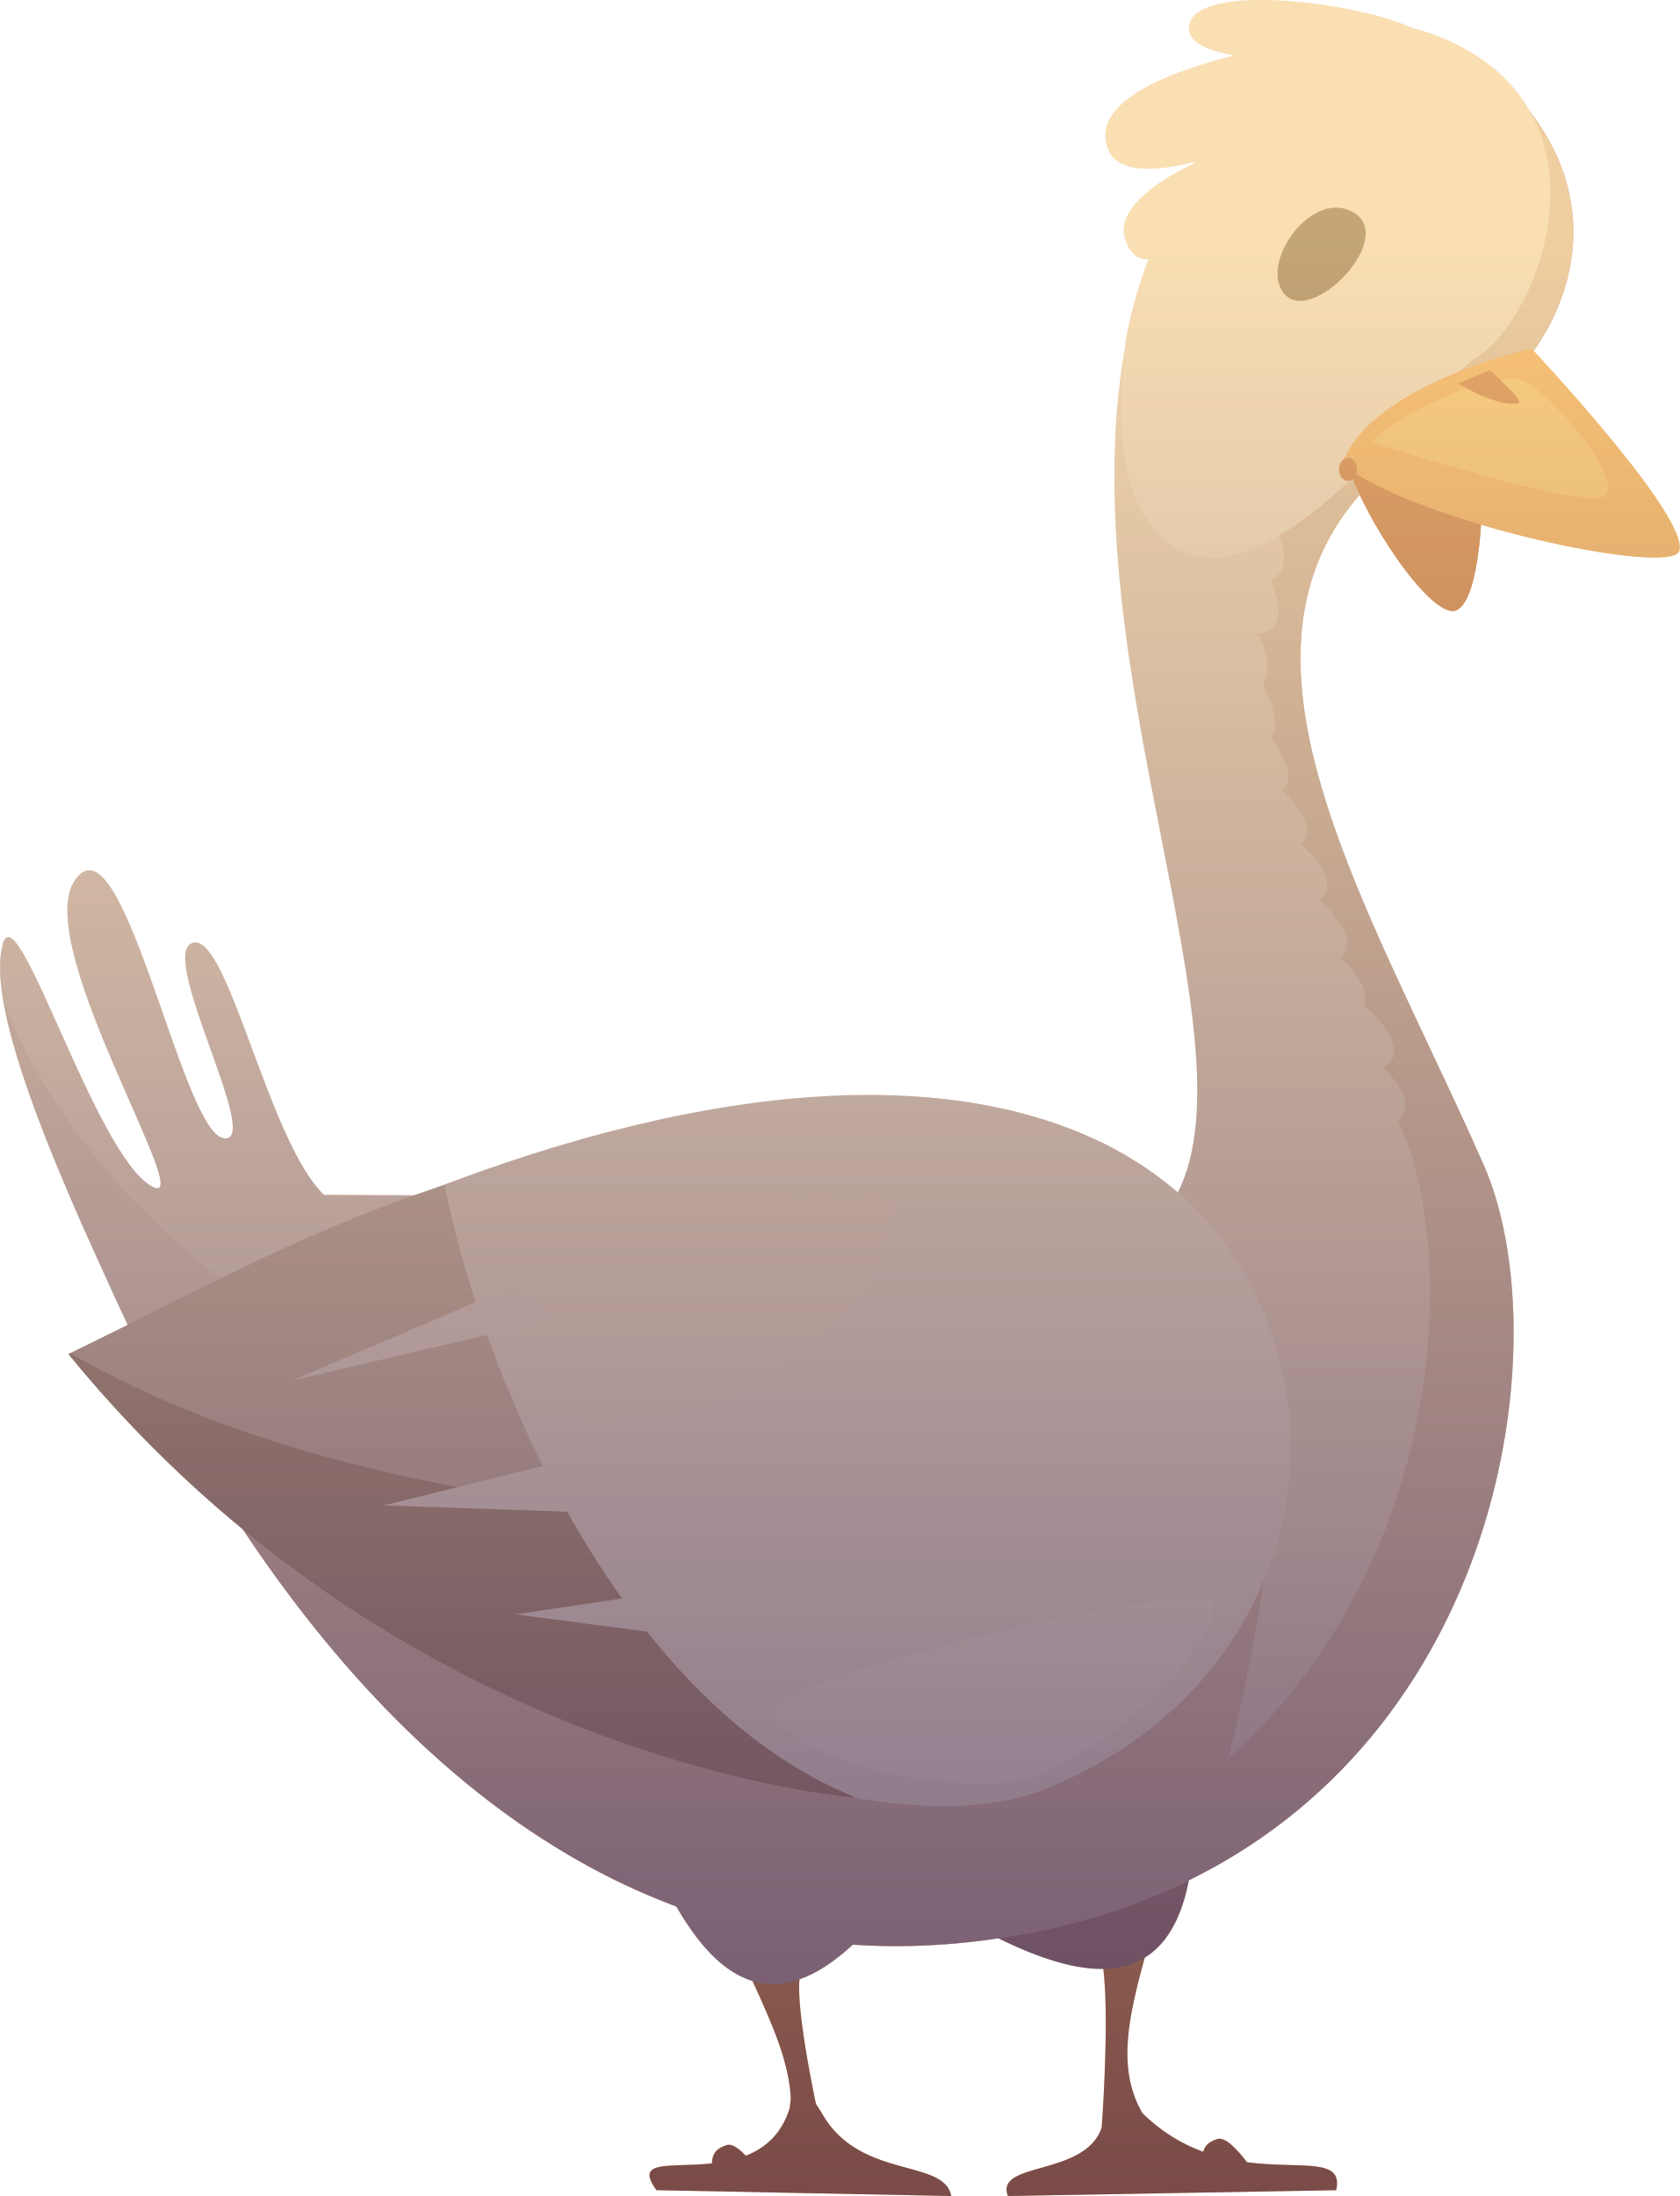
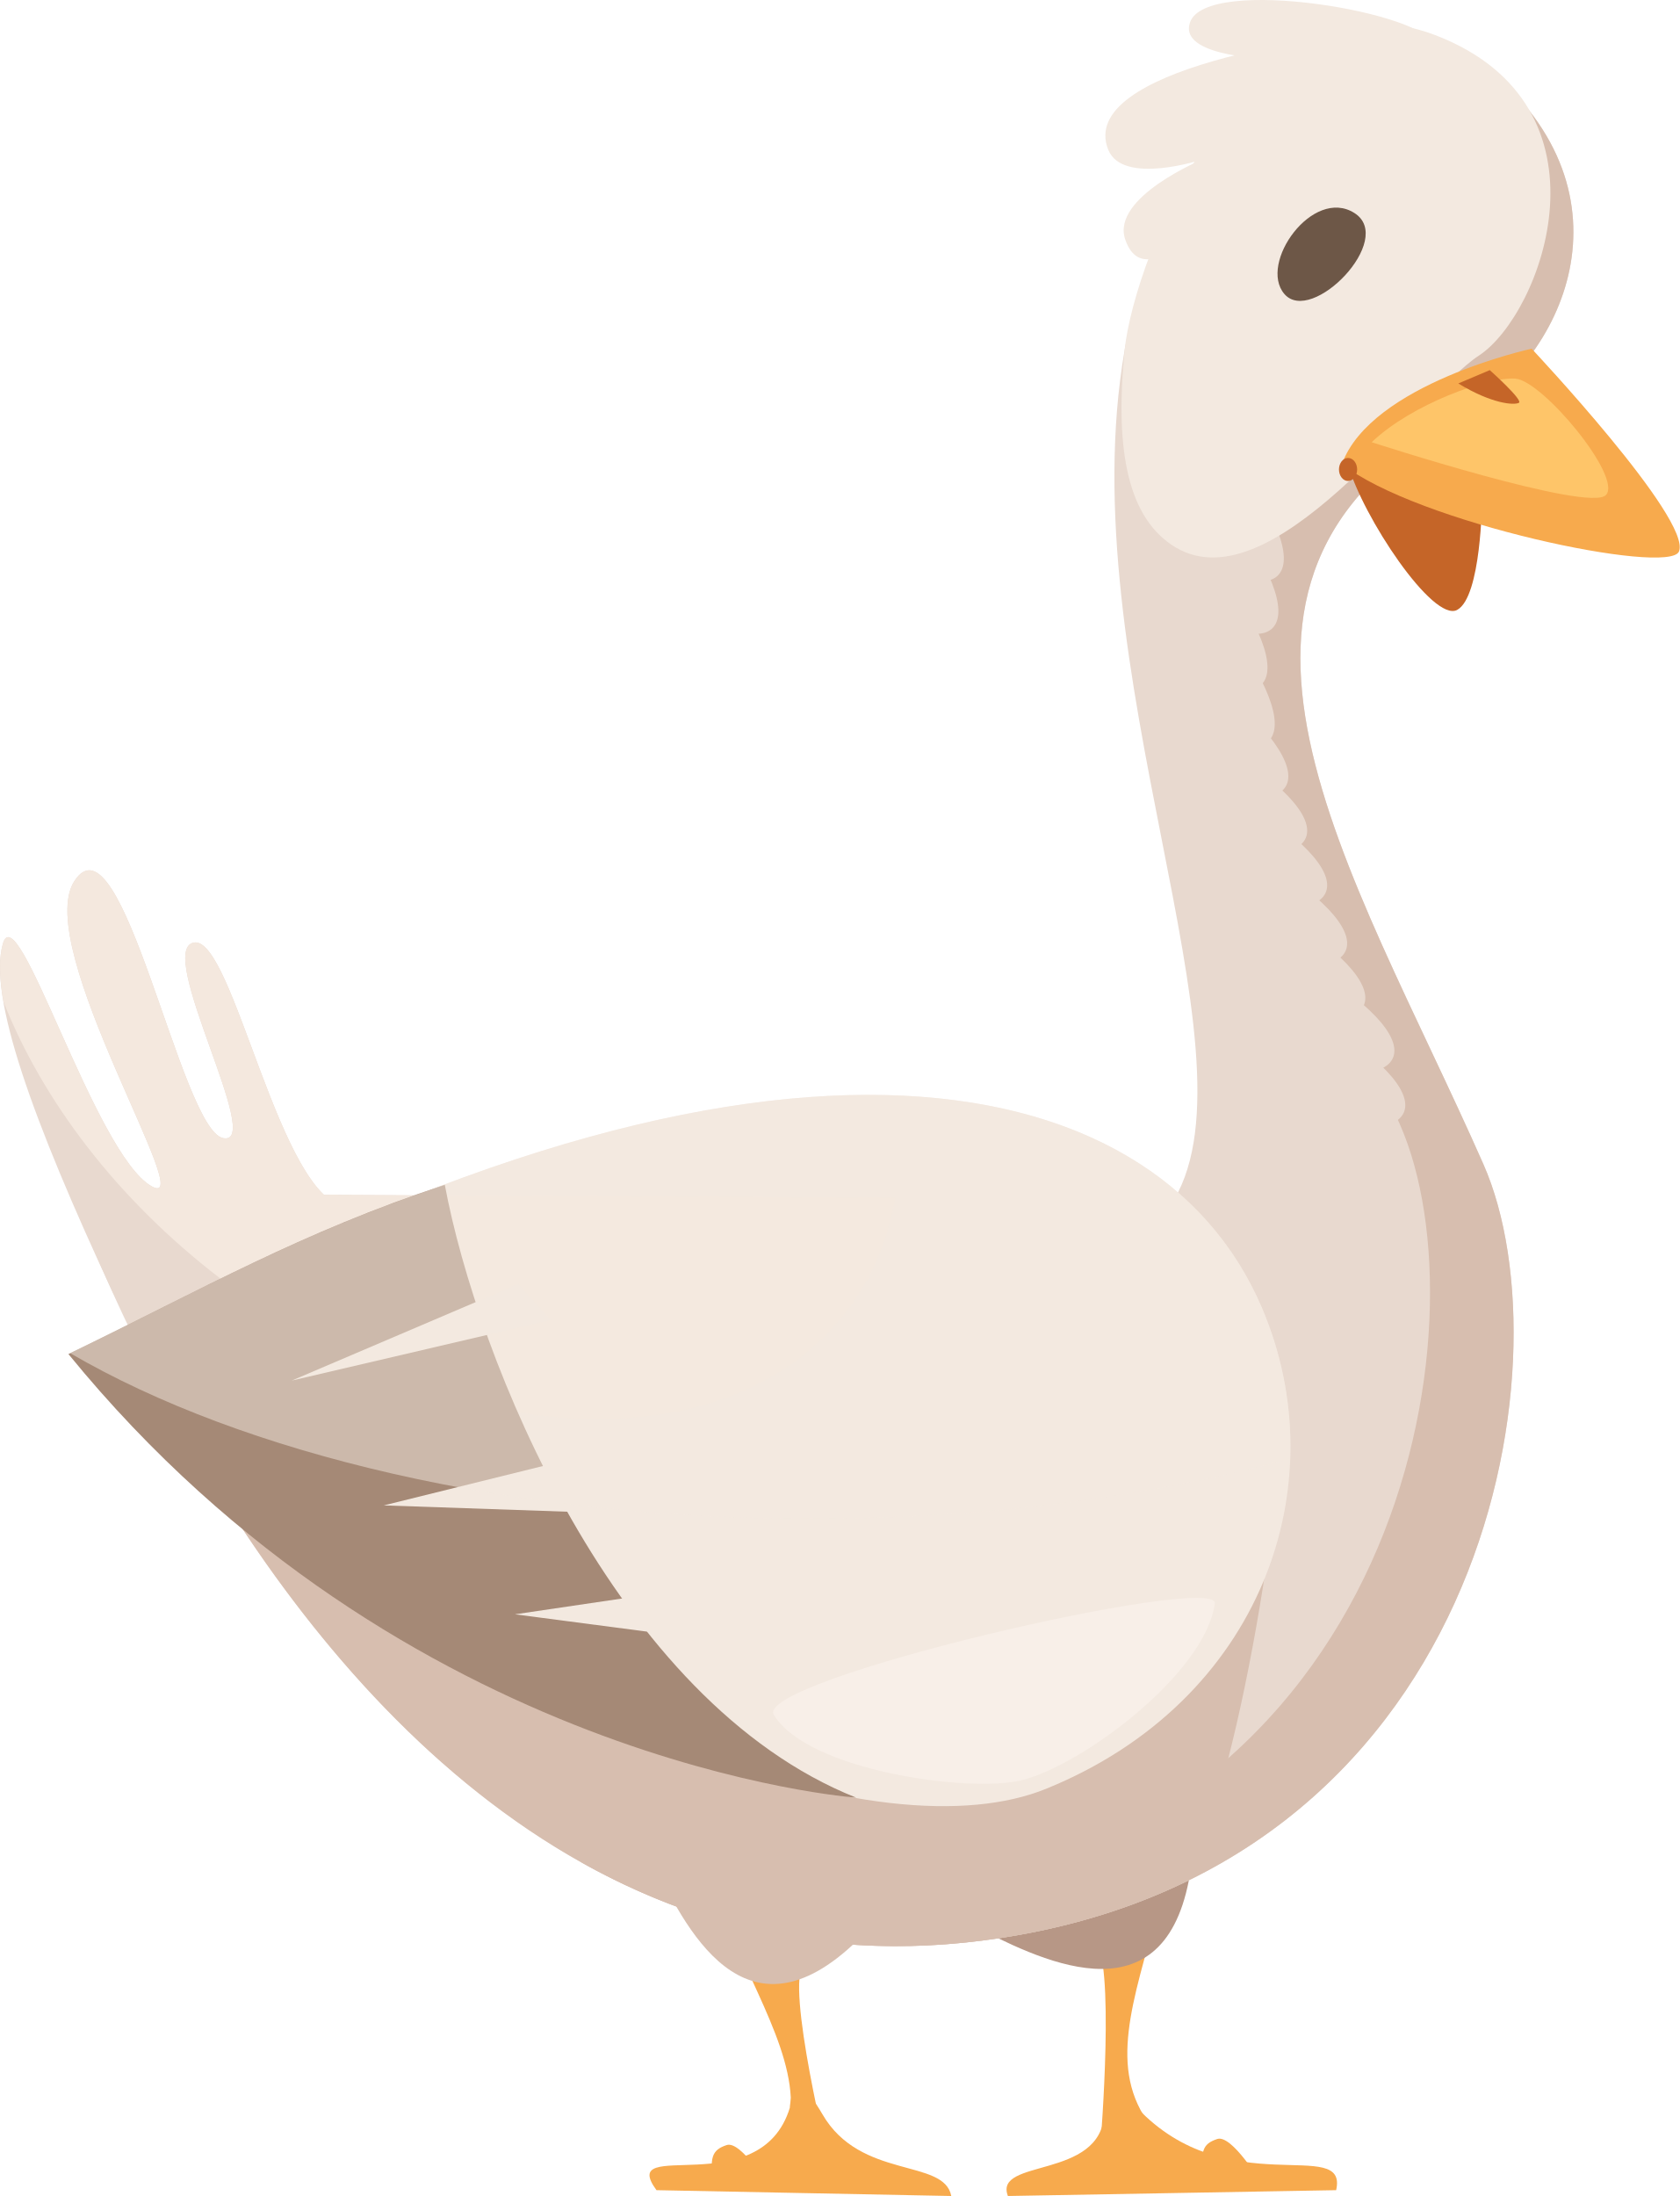
- <svg xmlns="http://www.w3.org/2000/svg" version="1.1" id="Layer_1" x="0px" y="0px" width="115.56px" height="151.044px" viewBox="0 0 115.56 151.044" enable-background="new 0 0 115.56 151.044" xml:space="preserve">
+ <svg xmlns="http://www.w3.org/2000/svg" xmlns:xlink="http://www.w3.org/1999/xlink" version="1.1" id="Layer_1" x="0px" y="0px" width="115.56px" height="151.044px" viewBox="0 0 115.56 151.044" enable-background="new 0 0 115.56 151.044" xml:space="preserve">
  <g>
    <g>
      <path fill="#F3E9E0" d="M95.837,2.154c-4.668,0.15-21.811,2.602-19.596,8.14c1,2.5,6.5,0.667,6.5,0.667s-6.314,2.602-5.333,5.5    c1.015,2.998,3.825,0.146,3.825,0.146L95.837,2.154z" />
      <path fill="#F3E9E0" d="M81.867,1.544C83-1.753,98.492,0.919,98.617,3.169C98.661,3.958,80.492,5.544,81.867,1.544z" />
      <path fill="#F7AA4D" d="M79.628,131.473c-1.656,6.173-3.463,10.84-0.451,14.754l-3.463,1.204c0,0,1.054-12.946-0.451-14    L79.628,131.473z" />
      <path fill="#F7AA4D" d="M69.341,151.044c-1.004-2.609,6.373-1.104,6.624-5.619c0.206-3.712,2.259-0.452,2.259-0.452    c6.222,6.624,14.552,1.906,13.699,5.67L69.341,151.044z" />
      <path fill="#B79786" d="M67.642,132.805c5.041,2.565,13.383,6.19,14.425-5.479L67.642,132.805z" />
      <path fill="#E8D9CF" d="M4.908,82.094c7.828,20.475,27.901,55.804,62.627,51.387c34.725-4.416,40.547-39.744,34.524-53.394    c-9.032-20.475-22.322-40.139-1.605-51.386c7.026-3.814,12.445-15.255,1.807-24.087C91.622-4.219,79.647,11.02,77.37,24.084    c-3.813,21.879,9.435,48.174,3.413,58.411L4.908,82.094z" />
      <path fill="#D7BEAF" d="M100.454,28.701c7.026-3.814,12.445-15.255,1.807-24.087c-1.814-1.507-3.667-2.299-5.505-2.535    c10.297,8.802,6.456,21.428-0.514,25.212c-20.717,11.247-8.965,29.571,0.067,50.046c6.022,13.649,0.2,48.978-34.524,53.394    c-8.066,1.025-15.34-0.095-21.855-2.674c7.901,4.445,17.079,6.763,27.605,5.424c34.725-4.416,40.547-39.744,34.524-53.394    C93.027,59.612,79.737,39.948,100.454,28.701z" />
      <path fill="#E8D9CF" d="M83.236,37.572c1.115,2.886,7.906,4.446,3.761-2.919L83.236,37.572z" />
      <path fill="#D7BEAF" d="M81.409,129.291c3.667-5.166,7.5-29.666,6.667-34.834l-58.167-7.5l-17.685,10.85    c10.454,18.834,28.521,39.082,55.311,35.674c5.115-0.65,9.587-1.986,13.502-3.81C81.189,129.544,81.32,129.417,81.409,129.291z" />
      <path fill="#F3E9E0" d="M80.576,37.458c6.773,4.635,16.98-10.264,21.166-13c4.334-2.833,9.709-17.164-3-22.042    S77.998,17.71,77.37,24.084S77.408,35.291,80.576,37.458z" />
      <path fill="#F3E9E0" d="M6.513,92.934C51.877,67.241,79.4,72.652,86.804,89.923c5.232,12.203,0,27.098-14.854,33.12    C61.062,127.456,35.619,120.031,6.513,92.934z" />
      <path fill="#E8D9CF" d="M7.818,89.02c-5.62-12.044-8.631-20.475-7.627-24.088c1.003-3.612,6.322,14.453,10.236,16.66    c3.375,1.903-8.229-16.46-5.318-20.977c3.273-5.078,7.326,17.063,10.236,17.665c2.91,0.602-4.717-12.948-2.008-13.449    c2.711-0.501,5.922,17.865,10.539,18.166L7.818,89.02z" />
-       <path fill="#F4E8DE" d="M13.337,64.831c-2.709,0.501,4.918,14.051,2.008,13.449c-2.91-0.603-6.963-22.743-10.236-17.665    c-2.911,4.517,8.693,22.88,5.318,20.977c-3.914-2.207-9.233-20.272-10.236-16.66c-0.271,0.975-0.239,2.314,0.048,3.968    c2.682,6.782,7.786,13.565,14.894,19.016c15.594,11.959,34.888,12.98,43.095,2.279c1.759-2.293,2.862-4.941,3.362-7.802    l-39.294-0.208C18.507,78.607,15.728,64.389,13.337,64.831z" />
+       <path fill="#F4E8DE" d="M13.337,64.831c-2.709,0.501,4.918,14.051,2.008,13.449c-2.91-0.603-6.963-22.743-10.236-17.665    c-2.911,4.517,8.693,22.88,5.318,20.977C6.513,79.385,1.194,61.32,0.191,64.932c-0.271,0.975-0.239,2.314,0.048,3.968    c2.682,6.782,7.786,13.565,14.894,19.016c15.594,11.959,34.888,12.98,43.095,2.279c1.759-2.293,2.862-4.941,3.362-7.802    l-39.294-0.208C18.507,78.607,15.728,64.389,13.337,64.831z" />
      <path fill="#C56528" d="M92.726,31.911c1.003,3.613,5.871,10.94,7.526,10.037c1.656-0.903,1.706-7.527,1.706-7.527L92.726,31.911z    " />
      <path fill="#F7AA4D" d="M92.324,31.911c5.119,4.064,22.499,7.696,23.184,6.021c0.904-2.208-10.136-13.949-10.136-13.949    S94.332,26.39,92.324,31.911z" />
      <path fill="#6D5747" d="M88.361,20.22c1.871,2.185,7.678-3.764,4.816-5.57C90.318,12.844,86.554,18.112,88.361,20.22z" />
      <path fill="#F7AA4D" d="M50.679,133.883c2.623,5.828,5.153,10.145,2.808,14.49l3.61,0.635c0,0-3.113-12.611-1.796-13.893    L50.679,133.883z" />
      <path fill="#F7AA4D" d="M65.444,151.044c-0.489-2.609-6.247-1.104-8.861-5.619c-2.147-3.712-2.245-0.452-2.245-0.452    c-2.024,6.624-11.925,1.906-9.175,5.67L65.444,151.044z" />
      <path fill="#D7BEAF" d="M45.003,128.161c2.408,5.118,6.774,13.098,14.753,4.517L45.003,128.161z" />
      <path fill="#A58976" d="M30.601,81.493c2.208,11.843,11.642,35.528,28.303,42.152c0,0-31.113-2.21-54.197-30.511    C14.042,88.618,20.664,84.787,30.601,81.493z" />
      <ellipse fill="#C56528" cx="92.742" cy="32.291" rx="0.625" ry="0.792" />
      <polygon fill="#F3E9E0" points="35.648,88.314 20.075,94.957 37.909,90.791   " />
      <polygon fill="#F3E9E0" points="44.937,98.959 26.401,103.543 45.916,104.215   " />
      <polygon fill="#F3E9E0" points="54.318,108.247 35.428,111.035 54.789,113.572   " />
-       <path opacity="0.5" fill="#F3E9E0" d="M86.804,89.923c-6.035-14.079-25.444-20.27-56.985-8.163    C20.36,84.979,13.85,88.705,4.831,93.074c11.887,6.93,30.303,11.383,50.994,11.383c12.024,0,23.278-1.508,32.936-4.127    C88.882,96.818,88.239,93.27,86.804,89.923z" />
+       <path opacity="0.5" fill="#F3E9E0" enable-background="new    " d="M86.804,89.923c-6.035-14.079-25.444-20.27-56.985-8.163    C20.36,84.979,13.85,88.705,4.831,93.074c11.887,6.93,30.303,11.383,50.994,11.383c12.024,0,23.278-1.508,32.936-4.127    C88.882,96.818,88.239,93.27,86.804,89.923z" />
      <path fill="#FEC569" d="M94.367,30.416c2.75-2.625,8-4.5,9.875-4.375s7.375,6.75,6.25,8S94.367,30.416,94.367,30.416z" />
      <path fill="#F7AA4D" d="M49.159,150.458c-0.417-2.083-0.167-2.583,0.833-2.917s3,3,3,3L49.159,150.458z" />
      <path fill="#F7AA4D" d="M82.909,150.041c-0.417-2.084-0.167-2.584,0.833-2.917s3,3,3,3L82.909,150.041z" />
      <path fill="#C56528" d="M100.326,26.375c2.333,1.417,3.832,1.5,4.166,1.333s-2-2.25-2-2.25L100.326,26.375z" />
      <path fill="#E8D9CF" d="M88.742,69.041c2.125,2.25,9,1.125,2.375-4.125L88.742,69.041z" />
      <path fill="#E8D9CF" d="M90.742,72.666c2.125,2.25,9,1.125,2.375-4.125L90.742,72.666z" />
      <path fill="#E8D9CF" d="M91.492,76.416c2.125,2.25,9,1.125,2.375-4.125L91.492,76.416z" />
      <path fill="#E8D9CF" d="M87.492,65.291c2.125,2.25,9,1.125,2.375-4.125L87.492,65.291z" />
      <path fill="#E8D9CF" d="M86.117,61.291c2.125,2.25,9,1.125,2.375-4.125L86.117,61.291z" />
      <path fill="#E8D9CF" d="M84.742,57.541c2.125,2.25,9,1.125,2.375-4.125L84.742,57.541z" />
      <path fill="#E8D9CF" d="M83.427,53.279c1.779,2.531,8.744,2.401,2.94-3.743L83.427,53.279z" />
      <path fill="#E8D9CF" d="M82.611,48.947c1.115,2.886,7.906,4.446,3.761-2.919L82.611,48.947z" />
      <path fill="#E8D9CF" d="M82.111,45.072c1.115,2.886,7.906,4.446,3.761-2.919L82.111,45.072z" />
      <path fill="#E8D9CF" d="M82.861,41.197c1.115,2.886,7.906,4.446,3.761-2.919L82.861,41.197z" />
      <path fill="#F8EFE8" d="M53.242,117.957c2.333,3.834,13.401,5.364,17,4.5c4.167-1,12.667-7.332,13.334-12.166    C83.871,108.145,51.766,115.533,53.242,117.957z" />
    </g>
-     <defs>
-       <filter id="Adobe_OpacityMaskFilter" filterUnits="userSpaceOnUse" x="0.005" y="0" width="115.555" height="151.044">
-         <feFlood style="flood-color:white;flood-opacity:1" result="back" />
-         <feBlend in="SourceGraphic" in2="back" mode="normal" />
-       </filter>
-     </defs>
-     <mask maskUnits="userSpaceOnUse" x="0.005" y="0" width="115.555" height="151.044" id="SVGID_1_">
-       <g filter="url(#Adobe_OpacityMaskFilter)">
+     <g>
+       <g>
        <defs>
-           <filter id="Adobe_OpacityMaskFilter_1_" filterUnits="userSpaceOnUse" x="0.005" y="0" width="115.555" height="151.044">
-             <feFlood style="flood-color:white;flood-opacity:1" result="back" />
-             <feBlend in="SourceGraphic" in2="back" mode="normal" />
-           </filter>
+           <polygon id="SVGID_2_" points="1,1 2,1 1,2     " />
        </defs>
-         <mask maskUnits="userSpaceOnUse" x="0.005" y="0" width="115.555" height="151.044" id="SVGID_1_">
-           <g filter="url(#Adobe_OpacityMaskFilter_1_)">
- 				</g>
-         </mask>
-         <linearGradient id="SVGID_2_" gradientUnits="userSpaceOnUse" x1="57.783" y1="13.291" x2="57.783" y2="150.025">
+         <defs>
+           <polygon id="SVGID_3_" points="-1,-1 -2,-1 -1,-2     " />
+         </defs>
+         <clipPath id="SVGID_4_">
+           <use xlink:href="#SVGID_2_" overflow="visible" />
+         </clipPath>
+         <clipPath id="SVGID_5_" clip-path="url(#SVGID_4_)">
+           <use xlink:href="#SVGID_3_" overflow="visible" />
+         </clipPath>
+         <linearGradient id="SVGID_6_" gradientUnits="userSpaceOnUse" x1="49.413" y1="803.639" x2="49.413" y2="666.905" gradientTransform="matrix(1 0 0 -1 8.3701 816.9307)">
          <stop offset="0.021" style="stop-color:#999999" />
          <stop offset="1" style="stop-color:#FFFFFF" />
        </linearGradient>
-         <path mask="url(#SVGID_1_)" fill="url(#SVGID_2_)" d="M105.511,24.133c3.137-4.422,4.183-10.678-0.214-16.395     c-1.198-2.165-3.269-4.061-6.556-5.323c-0.506-0.194-1-0.335-1.49-0.452c-3.825-1.807-14.453-3.13-15.385-0.42     c-0.414,1.207,0.954,1.902,3.06,2.268c-5.224,1.308-9.908,3.423-8.685,6.482c0.803,2.007,4.502,1.222,5.931,0.834     c-0.024,0.041-0.047,0.083-0.071,0.124c-1.576,0.752-5.48,2.884-4.692,5.209c0.368,1.087,0.973,1.4,1.593,1.363     c-0.926,2.51-1.484,4.766-1.632,6.26c-3.756,21.549,9.024,47.37,3.659,57.926c-0.104-0.09-0.21-0.176-0.314-0.264     c-0.162-0.135-0.328-0.265-0.494-0.396c-0.273-0.215-0.552-0.424-0.838-0.629c-0.18-0.13-0.361-0.258-0.547-0.384     c-0.301-0.204-0.611-0.398-0.926-0.591c-0.178-0.108-0.352-0.221-0.533-0.325c-0.482-0.278-0.978-0.547-1.49-0.8     c-0.146-0.071-0.299-0.134-0.447-0.203c-0.389-0.183-0.781-0.361-1.188-0.529c-0.234-0.098-0.478-0.188-0.718-0.279     c-0.335-0.127-0.672-0.252-1.017-0.369c-0.266-0.092-0.535-0.179-0.807-0.264c-0.342-0.105-0.689-0.205-1.041-0.302     c-0.279-0.077-0.557-0.155-0.842-0.226c-0.393-0.097-0.797-0.183-1.201-0.268c-0.33-0.068-0.66-0.139-0.998-0.2     c-0.55-0.1-1.108-0.19-1.68-0.269c-0.326-0.045-0.662-0.078-0.994-0.115c-0.377-0.041-0.754-0.083-1.139-0.115     c-0.363-0.031-0.732-0.056-1.104-0.078s-0.747-0.04-1.127-0.054c-0.385-0.015-0.771-0.026-1.164-0.032     c-0.387-0.005-0.781,0-1.176,0.004c-0.397,0.004-0.79,0.002-1.195,0.016c-0.538,0.017-1.089,0.05-1.641,0.083     c-0.621,0.038-1.253,0.087-1.892,0.146c-0.41,0.038-0.817,0.072-1.234,0.119c-0.459,0.051-0.928,0.113-1.396,0.174     c-0.407,0.054-0.815,0.109-1.228,0.172c-0.481,0.071-0.966,0.148-1.456,0.231c-0.416,0.07-0.837,0.148-1.259,0.228     c-0.5,0.093-1,0.185-1.509,0.289c-0.429,0.089-0.868,0.19-1.303,0.287c-0.934,0.208-1.882,0.436-2.845,0.682     c-0.449,0.115-0.894,0.225-1.349,0.349c-0.544,0.147-1.099,0.311-1.652,0.471c-0.455,0.132-0.91,0.264-1.371,0.403     c-0.561,0.172-1.128,0.351-1.698,0.534c-0.471,0.151-0.946,0.31-1.423,0.47c-0.573,0.193-1.147,0.387-1.73,0.593     c-0.497,0.175-1.001,0.363-1.505,0.548c-0.579,0.213-1.153,0.419-1.74,0.645h-0.001c-0.002,0.001-0.004,0.002-0.006,0.002     c-0.444,0.152-0.886,0.303-1.318,0.457l-6.2-0.033c-0.109-0.103-0.216-0.217-0.323-0.336c-0.014-0.016-0.028-0.03-0.042-0.046     c-0.104-0.118-0.206-0.243-0.307-0.376c-0.016-0.02-0.032-0.041-0.048-0.062c-0.103-0.136-0.205-0.278-0.305-0.428     c-0.011-0.017-0.022-0.033-0.034-0.05c-1.978-2.955-3.669-8.387-5.177-12.111c-0.003-0.008-0.006-0.016-0.009-0.023     c-0.093-0.229-0.186-0.452-0.277-0.667c-0.004-0.009-0.008-0.02-0.012-0.029c-0.28-0.657-0.554-1.242-0.822-1.729     c-0.024-0.043-0.048-0.083-0.072-0.125c-0.062-0.109-0.124-0.214-0.186-0.312c-0.031-0.048-0.061-0.092-0.091-0.137     c-0.055-0.082-0.11-0.161-0.164-0.233c-0.033-0.043-0.065-0.083-0.098-0.123c-0.052-0.064-0.104-0.122-0.156-0.176     c-0.033-0.034-0.065-0.067-0.098-0.097c-0.052-0.048-0.104-0.087-0.155-0.124c-0.032-0.022-0.063-0.047-0.094-0.065     c-0.056-0.032-0.111-0.053-0.166-0.071c-0.026-0.009-0.053-0.023-0.079-0.028c-0.081-0.017-0.162-0.021-0.242-0.007     c-2.709,0.501,4.918,14.051,2.008,13.449c-2.91-0.603-6.963-22.743-10.236-17.665c-2.911,4.517,8.693,22.88,5.318,20.977     c-3.914-2.207-9.233-20.272-10.236-16.66c-0.066,0.239-0.113,0.503-0.145,0.784c-0.004,0.038-0.003,0.082-0.007,0.12     c-0.024,0.256-0.037,0.527-0.034,0.816c0,0.014,0.001,0.03,0.002,0.045c0.06,4.094,2.774,11.422,7.329,21.28     c0.457,1.031,0.94,2.083,1.448,3.149c-0.23,0.115-0.456,0.229-0.688,0.344c-0.407,0.201-0.822,0.406-1.238,0.611     c-0.123,0.061-0.243,0.12-0.366,0.182c-0.385,0.188-0.78,0.381-1.173,0.572c-0.206,0.1-0.405,0.198-0.613,0.299     c3.831,4.697,7.885,8.662,11.979,12.031c0.318,0.479,0.643,0.957,0.971,1.434c0.024,0.036,0.049,0.071,0.074,0.107     c0.772,1.118,1.572,2.227,2.4,3.322c0.042,0.057,0.085,0.111,0.128,0.168c0.816,1.074,1.66,2.133,2.531,3.174     c0.056,0.066,0.113,0.135,0.169,0.201c0.864,1.025,1.755,2.031,2.673,3.013c0.069,0.073,0.138,0.147,0.207,0.221     c0.458,0.485,0.921,0.966,1.393,1.439c0.029,0.029,0.06,0.058,0.089,0.088c0.444,0.444,0.895,0.882,1.351,1.313     c0.074,0.07,0.147,0.141,0.222,0.211c0.478,0.447,0.961,0.889,1.451,1.322c0.067,0.059,0.135,0.117,0.203,0.176     c0.449,0.394,0.904,0.781,1.364,1.161c0.073,0.06,0.145,0.122,0.218,0.181c0.5,0.41,1.005,0.81,1.517,1.201     c0.095,0.072,0.19,0.144,0.285,0.215c0.473,0.357,0.951,0.709,1.435,1.051c0.061,0.043,0.12,0.088,0.181,0.131     c0.524,0.367,1.057,0.725,1.594,1.074c0.114,0.074,0.229,0.146,0.343,0.22c0.519,0.331,1.042,0.655,1.572,0.968     c0.032,0.019,0.063,0.038,0.094,0.057c0.258,0.151,0.52,0.297,0.781,0.444c0-0.001-0.001-0.001-0.001-0.001     c0.002,0.002,0.004,0.003,0.006,0.004c0.296,0.166,0.593,0.33,0.893,0.49c0.128,0.068,0.257,0.137,0.386,0.205     c0.571,0.299,1.146,0.59,1.729,0.866c0.019,0.009,0.038,0.017,0.057,0.025c0.565,0.267,1.139,0.519,1.716,0.763     c0.137,0.059,0.273,0.115,0.411,0.172c0.297,0.123,0.596,0.24,0.896,0.356c0.053,0.021,0.106,0.041,0.16,0.062     c0.115,0.044,0.23,0.089,0.346,0.132c1.317,2.286,3.023,4.453,5.236,5.121c1.401,3.042,2.558,5.681,2.639,8.182     c-0.057,0.284-0.066,0.538-0.066,0.538c-0.556,1.82-1.708,2.781-3.027,3.299c-0.476-0.498-0.961-0.85-1.318-0.73     c-0.651,0.217-0.979,0.514-1.017,1.262c-2.845,0.301-5.377-0.302-3.812,1.84l20.281,0.401c-0.489-2.609-6.247-1.104-8.861-5.619     c-0.163-0.282-0.311-0.512-0.451-0.718c-0.617-2.979-1.275-6.722-1.135-8.564c1.125-0.389,2.349-1.158,3.679-2.391     c0.377,0.025,0.755,0.051,1.137,0.066c0.084,0.004,0.17,0.005,0.254,0.008c0.146,0.006,0.295,0.008,0.443,0.012     c0.339,0.008,0.68,0.016,1.022,0.016c0.194,0.001,0.39-0.002,0.584-0.004c0.107-0.001,0.214,0,0.322-0.002     c0.076-0.002,0.151,0,0.229-0.002c0.21-0.005,0.423-0.016,0.634-0.023c0.208-0.008,0.416-0.016,0.625-0.025     c0.293-0.016,0.586-0.033,0.881-0.054c0.155-0.011,0.311-0.022,0.467-0.034c0.15-0.012,0.301-0.022,0.451-0.035     c0.6-0.054,1.202-0.116,1.811-0.193c0.384-0.049,0.756-0.109,1.133-0.166c2.217,1.077,4.869,2.15,7.235,2.107     c0.362,3.014,0.054,8.521-0.106,10.883c-1.112,3.432-7.387,2.318-6.455,4.739l22.582-0.401c0.521-2.297-2.383-1.438-6.137-1.923     c-0.654-0.865-1.498-1.778-2.045-1.596c-0.526,0.176-0.84,0.405-0.963,0.88c-1.408-0.516-2.84-1.341-4.188-2.664     c-1.734-3.009-0.996-6.469,0.162-10.691c1.391-0.855,2.488-2.496,3.036-5.317c22.002-10.804,25.349-37.733,20.27-49.244     c-7.738-17.541-18.581-34.482-8.508-46.05c1.756,3.758,5.329,8.66,6.701,7.912c1.12-0.611,1.505-3.832,1.637-5.857     c6.356,1.878,13.194,2.88,13.618,1.842C116.352,35.87,106.778,25.493,105.511,24.133z" />
+         <path clip-path="url(#SVGID_5_)" fill="url(#SVGID_6_)" d="M105.511,24.133c3.137-4.422,4.183-10.678-0.214-16.395     c-1.198-2.165-3.269-4.061-6.556-5.323c-0.506-0.194-1-0.335-1.49-0.452c-3.825-1.807-14.453-3.13-15.385-0.42     c-0.414,1.207,0.954,1.902,3.06,2.268c-5.224,1.308-9.908,3.423-8.685,6.482c0.803,2.007,4.502,1.222,5.931,0.834     c-0.024,0.041-0.047,0.083-0.071,0.124c-1.576,0.752-5.48,2.884-4.692,5.209c0.368,1.087,0.973,1.4,1.593,1.363     c-0.926,2.51-1.484,4.766-1.632,6.26c-3.756,21.549,9.024,47.37,3.659,57.926c-0.104-0.09-0.21-0.176-0.314-0.264     c-0.162-0.135-0.328-0.265-0.494-0.396c-0.273-0.215-0.552-0.424-0.838-0.629c-0.18-0.13-0.361-0.258-0.547-0.384     c-0.301-0.204-0.611-0.398-0.926-0.591c-0.178-0.108-0.352-0.221-0.533-0.325c-0.482-0.278-0.978-0.547-1.49-0.8     c-0.146-0.071-0.299-0.134-0.447-0.203c-0.389-0.183-0.781-0.361-1.188-0.529c-0.234-0.098-0.478-0.188-0.718-0.279     c-0.335-0.127-0.672-0.252-1.017-0.369c-0.266-0.092-0.535-0.179-0.807-0.264c-0.342-0.105-0.689-0.205-1.041-0.302     c-0.279-0.077-0.557-0.155-0.842-0.226c-0.393-0.097-0.797-0.183-1.201-0.268c-0.33-0.068-0.66-0.139-0.998-0.2     c-0.55-0.1-1.108-0.19-1.68-0.269c-0.326-0.045-0.662-0.078-0.994-0.115c-0.377-0.041-0.754-0.083-1.139-0.115     c-0.363-0.031-0.732-0.056-1.104-0.078s-0.747-0.04-1.127-0.054c-0.385-0.015-0.771-0.026-1.164-0.032     c-0.387-0.005-0.781,0-1.176,0.004c-0.397,0.004-0.79,0.002-1.195,0.016c-0.538,0.017-1.089,0.05-1.641,0.083     c-0.621,0.038-1.253,0.087-1.892,0.146c-0.41,0.038-0.817,0.072-1.234,0.119c-0.459,0.051-0.928,0.113-1.396,0.174     c-0.407,0.054-0.815,0.109-1.228,0.172c-0.481,0.071-0.966,0.148-1.456,0.231c-0.416,0.07-0.837,0.148-1.259,0.228     c-0.5,0.093-1,0.185-1.509,0.289c-0.429,0.089-0.868,0.19-1.303,0.287c-0.934,0.208-1.882,0.436-2.845,0.682     c-0.449,0.115-0.894,0.225-1.349,0.349c-0.544,0.147-1.099,0.311-1.652,0.471c-0.455,0.132-0.91,0.264-1.371,0.403     c-0.561,0.172-1.128,0.351-1.698,0.534c-0.471,0.151-0.946,0.31-1.423,0.47c-0.573,0.193-1.147,0.387-1.73,0.593     c-0.497,0.175-1.001,0.363-1.505,0.548c-0.579,0.213-1.153,0.419-1.74,0.645h-0.001c-0.002,0.001-0.004,0.002-0.006,0.002     c-0.444,0.152-0.886,0.303-1.318,0.457l-6.2-0.033c-0.109-0.103-0.216-0.217-0.323-0.336c-0.014-0.016-0.028-0.03-0.042-0.046     c-0.104-0.118-0.206-0.243-0.307-0.376c-0.016-0.02-0.032-0.041-0.048-0.062c-0.103-0.136-0.205-0.278-0.305-0.428     c-0.011-0.017-0.022-0.033-0.034-0.05c-1.978-2.955-3.669-8.387-5.177-12.111c-0.003-0.008-0.006-0.016-0.009-0.023     c-0.093-0.229-0.186-0.452-0.277-0.667c-0.004-0.009-0.008-0.02-0.012-0.029c-0.28-0.657-0.554-1.242-0.822-1.729     c-0.024-0.043-0.048-0.083-0.072-0.125c-0.062-0.109-0.124-0.214-0.186-0.312c-0.031-0.048-0.061-0.092-0.091-0.137     c-0.055-0.082-0.11-0.161-0.164-0.233c-0.033-0.043-0.065-0.083-0.098-0.123c-0.052-0.064-0.104-0.122-0.156-0.176     c-0.033-0.034-0.065-0.067-0.098-0.097c-0.052-0.048-0.104-0.087-0.155-0.124c-0.032-0.022-0.063-0.047-0.094-0.065     c-0.056-0.032-0.111-0.053-0.166-0.071c-0.026-0.009-0.053-0.023-0.079-0.028c-0.081-0.017-0.162-0.021-0.242-0.007     c-2.709,0.501,4.918,14.051,2.008,13.449c-2.91-0.603-6.963-22.743-10.236-17.665c-2.911,4.517,8.693,22.88,5.318,20.978     C6.512,79.386,1.193,61.321,0.19,64.933c-0.066,0.239-0.113,0.503-0.145,0.784c-0.004,0.038-0.003,0.082-0.007,0.12     c-0.024,0.256-0.037,0.527-0.034,0.816c0,0.014,0.001,0.03,0.002,0.045c0.06,4.094,2.774,11.422,7.329,21.28     c0.457,1.031,0.94,2.083,1.448,3.149c-0.23,0.115-0.456,0.229-0.688,0.344c-0.407,0.201-0.822,0.406-1.238,0.611     c-0.123,0.061-0.243,0.12-0.366,0.182c-0.385,0.188-0.78,0.381-1.173,0.572c-0.206,0.1-0.405,0.198-0.613,0.299     c3.831,4.697,7.885,8.662,11.979,12.031c0.318,0.479,0.643,0.957,0.971,1.434c0.024,0.036,0.049,0.071,0.074,0.107     c0.772,1.118,1.572,2.227,2.4,3.322c0.042,0.057,0.085,0.111,0.128,0.168c0.816,1.074,1.66,2.133,2.531,3.174     c0.056,0.066,0.113,0.135,0.169,0.201c0.864,1.025,1.755,2.031,2.673,3.013c0.069,0.073,0.138,0.147,0.207,0.221     c0.458,0.485,0.921,0.966,1.393,1.439c0.029,0.029,0.06,0.058,0.089,0.088c0.444,0.444,0.895,0.882,1.351,1.313     c0.074,0.07,0.147,0.141,0.222,0.211c0.478,0.447,0.961,0.889,1.451,1.322c0.067,0.059,0.135,0.117,0.203,0.176     c0.449,0.394,0.904,0.781,1.364,1.161c0.073,0.06,0.145,0.122,0.218,0.181c0.5,0.41,1.005,0.81,1.517,1.201     c0.095,0.072,0.19,0.144,0.285,0.215c0.473,0.357,0.951,0.709,1.435,1.051c0.061,0.043,0.12,0.088,0.181,0.131     c0.524,0.367,1.057,0.725,1.594,1.074c0.114,0.074,0.229,0.146,0.343,0.22c0.519,0.331,1.042,0.655,1.572,0.968     c0.032,0.019,0.063,0.038,0.094,0.057c0.258,0.151,0.52,0.297,0.781,0.444c0-0.001-0.001-0.001-0.001-0.001     c0.002,0.002,0.004,0.003,0.006,0.004c0.296,0.166,0.593,0.33,0.893,0.49c0.128,0.068,0.257,0.137,0.386,0.205     c0.571,0.299,1.146,0.59,1.729,0.866c0.019,0.009,0.038,0.017,0.057,0.025c0.565,0.267,1.139,0.519,1.716,0.763     c0.137,0.059,0.273,0.115,0.411,0.172c0.297,0.123,0.596,0.24,0.896,0.356c0.053,0.021,0.106,0.041,0.16,0.062     c0.115,0.044,0.23,0.089,0.346,0.132c1.317,2.286,3.023,4.453,5.236,5.121c1.401,3.042,2.558,5.681,2.639,8.182     c-0.057,0.284-0.066,0.538-0.066,0.538c-0.556,1.82-1.708,2.781-3.027,3.299c-0.476-0.498-0.961-0.85-1.318-0.73     c-0.651,0.217-0.979,0.514-1.017,1.262c-2.845,0.301-5.377-0.302-3.812,1.84l20.281,0.401c-0.489-2.609-6.247-1.104-8.861-5.619     c-0.163-0.282-0.311-0.512-0.451-0.718c-0.617-2.979-1.275-6.722-1.135-8.564c1.125-0.389,2.349-1.158,3.679-2.391     c0.377,0.025,0.755,0.051,1.137,0.066c0.084,0.004,0.17,0.005,0.254,0.008c0.146,0.006,0.295,0.008,0.443,0.012     c0.339,0.008,0.68,0.016,1.022,0.016c0.194,0.001,0.39-0.002,0.584-0.004c0.107-0.001,0.214,0,0.322-0.002     c0.076-0.002,0.151,0,0.229-0.002c0.21-0.005,0.423-0.016,0.634-0.023c0.208-0.008,0.416-0.016,0.625-0.025     c0.293-0.016,0.586-0.033,0.881-0.054c0.155-0.011,0.311-0.022,0.467-0.034c0.15-0.012,0.301-0.022,0.451-0.035     c0.6-0.054,1.202-0.116,1.811-0.193c0.384-0.049,0.756-0.109,1.133-0.166c2.217,1.077,4.869,2.15,7.235,2.107     c0.362,3.014,0.054,8.521-0.106,10.883c-1.112,3.432-7.387,2.318-6.455,4.739l22.582-0.401c0.521-2.297-2.383-1.438-6.137-1.923     c-0.654-0.865-1.498-1.778-2.045-1.596c-0.526,0.176-0.84,0.405-0.963,0.88c-1.408-0.516-2.84-1.341-4.188-2.664     c-1.734-3.009-0.996-6.469,0.162-10.691c1.391-0.855,2.488-2.496,3.036-5.317c22.002-10.804,25.349-37.733,20.27-49.244     c-7.738-17.541-18.581-34.482-8.508-46.05c1.756,3.758,5.329,8.66,6.701,7.912c1.12-0.611,1.505-3.832,1.637-5.857     c6.356,1.878,13.194,2.88,13.618,1.842C116.352,35.87,106.778,25.493,105.511,24.133z" />
      </g>
-     </mask>
-     <linearGradient id="SVGID_3_" gradientUnits="userSpaceOnUse" x1="57.783" y1="13.291" x2="57.783" y2="150.025">
-       <stop offset="0.021" style="stop-color:#FFD995" />
-       <stop offset="1" style="stop-color:#260C44" />
-     </linearGradient>
-     <path opacity="0.6" fill="url(#SVGID_3_)" d="M105.511,24.133c3.137-4.422,4.183-10.678-0.214-16.395   c-1.198-2.165-3.269-4.061-6.556-5.323c-0.506-0.194-1-0.335-1.49-0.452c-3.825-1.807-14.453-3.13-15.385-0.42   c-0.414,1.207,0.954,1.902,3.06,2.268c-5.224,1.308-9.908,3.423-8.685,6.482c0.803,2.007,4.502,1.222,5.931,0.834   c-0.024,0.041-0.047,0.083-0.071,0.124c-1.576,0.752-5.48,2.884-4.692,5.209c0.368,1.087,0.973,1.4,1.593,1.363   c-0.926,2.51-1.484,4.766-1.632,6.26c-3.756,21.549,9.024,47.37,3.659,57.926c-0.104-0.09-0.21-0.176-0.314-0.264   c-0.162-0.135-0.328-0.265-0.494-0.396c-0.273-0.215-0.552-0.424-0.838-0.629c-0.18-0.13-0.361-0.258-0.547-0.384   c-0.301-0.204-0.611-0.398-0.926-0.591c-0.178-0.108-0.352-0.221-0.533-0.325c-0.482-0.278-0.978-0.547-1.49-0.8   c-0.146-0.071-0.299-0.134-0.447-0.203c-0.389-0.183-0.781-0.361-1.188-0.529c-0.234-0.098-0.478-0.188-0.718-0.279   c-0.335-0.127-0.672-0.252-1.017-0.369c-0.266-0.092-0.535-0.179-0.807-0.264c-0.342-0.105-0.689-0.205-1.041-0.302   c-0.279-0.077-0.557-0.155-0.842-0.226c-0.393-0.097-0.797-0.183-1.201-0.268c-0.33-0.068-0.66-0.139-0.998-0.2   c-0.55-0.1-1.108-0.19-1.68-0.269c-0.326-0.045-0.662-0.078-0.994-0.115c-0.377-0.041-0.754-0.083-1.139-0.115   c-0.363-0.031-0.732-0.056-1.104-0.078s-0.747-0.04-1.127-0.054c-0.385-0.015-0.771-0.026-1.164-0.032   c-0.387-0.005-0.781,0-1.176,0.004c-0.397,0.004-0.79,0.002-1.195,0.016c-0.538,0.017-1.089,0.05-1.641,0.083   c-0.621,0.038-1.253,0.087-1.892,0.146c-0.41,0.038-0.817,0.072-1.234,0.119c-0.459,0.051-0.928,0.113-1.396,0.174   c-0.407,0.054-0.815,0.109-1.228,0.172c-0.481,0.071-0.966,0.148-1.456,0.231c-0.416,0.07-0.837,0.148-1.259,0.228   c-0.5,0.093-1,0.185-1.509,0.289c-0.429,0.089-0.868,0.19-1.303,0.287c-0.934,0.208-1.882,0.436-2.845,0.682   c-0.449,0.115-0.894,0.225-1.349,0.349c-0.544,0.147-1.099,0.311-1.652,0.471c-0.455,0.132-0.91,0.264-1.371,0.403   c-0.561,0.172-1.128,0.351-1.698,0.534c-0.471,0.151-0.946,0.31-1.423,0.47c-0.573,0.193-1.147,0.387-1.73,0.593   c-0.497,0.175-1.001,0.363-1.505,0.548c-0.579,0.213-1.153,0.419-1.74,0.645h-0.001c-0.002,0.001-0.004,0.002-0.006,0.002   c-0.444,0.152-0.886,0.303-1.318,0.457l-6.2-0.033c-0.109-0.103-0.216-0.217-0.323-0.336c-0.014-0.016-0.028-0.03-0.042-0.046   c-0.104-0.118-0.206-0.243-0.307-0.376c-0.016-0.02-0.032-0.041-0.048-0.062c-0.103-0.136-0.205-0.278-0.305-0.428   c-0.011-0.017-0.022-0.033-0.034-0.05c-1.978-2.955-3.669-8.387-5.177-12.111c-0.003-0.008-0.006-0.016-0.009-0.023   c-0.093-0.229-0.186-0.452-0.277-0.667c-0.004-0.009-0.008-0.02-0.012-0.029c-0.28-0.657-0.554-1.242-0.822-1.729   c-0.024-0.043-0.048-0.083-0.072-0.125c-0.062-0.109-0.124-0.214-0.186-0.312c-0.031-0.048-0.061-0.092-0.091-0.137   c-0.055-0.082-0.11-0.161-0.164-0.233c-0.033-0.043-0.065-0.083-0.098-0.123c-0.052-0.064-0.104-0.122-0.156-0.176   c-0.033-0.034-0.065-0.067-0.098-0.097c-0.052-0.048-0.104-0.087-0.155-0.124c-0.032-0.022-0.063-0.047-0.094-0.065   c-0.056-0.032-0.111-0.053-0.166-0.071c-0.026-0.009-0.053-0.023-0.079-0.028c-0.081-0.017-0.162-0.021-0.242-0.007   c-2.709,0.501,4.918,14.051,2.008,13.449c-2.91-0.603-6.963-22.743-10.236-17.665c-2.911,4.517,8.693,22.88,5.318,20.977   c-3.914-2.207-9.233-20.272-10.236-16.66c-0.066,0.239-0.113,0.503-0.145,0.784c-0.004,0.038-0.003,0.082-0.007,0.12   c-0.024,0.256-0.037,0.527-0.034,0.816c0,0.014,0.001,0.03,0.002,0.045c0.06,4.094,2.774,11.422,7.329,21.28   c0.457,1.031,0.94,2.083,1.448,3.149c-0.23,0.115-0.456,0.229-0.688,0.344c-0.407,0.201-0.822,0.406-1.238,0.611   c-0.123,0.061-0.243,0.12-0.366,0.182c-0.385,0.188-0.78,0.381-1.173,0.572c-0.206,0.1-0.405,0.198-0.613,0.299   c3.831,4.697,7.885,8.662,11.979,12.031c0.318,0.479,0.643,0.957,0.971,1.434c0.024,0.036,0.049,0.071,0.074,0.107   c0.772,1.118,1.572,2.227,2.4,3.322c0.042,0.057,0.085,0.111,0.128,0.168c0.816,1.074,1.66,2.133,2.531,3.174   c0.056,0.066,0.113,0.135,0.169,0.201c0.864,1.025,1.755,2.031,2.673,3.013c0.069,0.073,0.138,0.147,0.207,0.221   c0.458,0.485,0.921,0.966,1.393,1.439c0.029,0.029,0.06,0.058,0.089,0.088c0.444,0.444,0.895,0.882,1.351,1.313   c0.074,0.07,0.147,0.141,0.222,0.211c0.478,0.447,0.961,0.889,1.451,1.322c0.067,0.059,0.135,0.117,0.203,0.176   c0.449,0.394,0.904,0.781,1.364,1.161c0.073,0.06,0.145,0.122,0.218,0.181c0.5,0.41,1.005,0.81,1.517,1.201   c0.095,0.072,0.19,0.144,0.285,0.215c0.473,0.357,0.951,0.709,1.435,1.051c0.061,0.043,0.12,0.088,0.181,0.131   c0.524,0.367,1.057,0.725,1.594,1.074c0.114,0.074,0.229,0.146,0.343,0.22c0.519,0.331,1.042,0.655,1.572,0.968   c0.032,0.019,0.063,0.038,0.094,0.057c0.258,0.151,0.52,0.297,0.781,0.444c0-0.001-0.001-0.001-0.001-0.001   c0.002,0.002,0.004,0.003,0.006,0.004c0.296,0.166,0.593,0.33,0.893,0.49c0.128,0.068,0.257,0.137,0.386,0.205   c0.571,0.299,1.146,0.59,1.729,0.866c0.019,0.009,0.038,0.017,0.057,0.025c0.565,0.267,1.139,0.519,1.716,0.763   c0.137,0.059,0.273,0.115,0.411,0.172c0.297,0.123,0.596,0.24,0.896,0.356c0.053,0.021,0.106,0.041,0.16,0.062   c0.115,0.044,0.23,0.089,0.346,0.132c1.317,2.286,3.023,4.453,5.236,5.121c1.401,3.042,2.558,5.681,2.639,8.182   c-0.057,0.284-0.066,0.538-0.066,0.538c-0.556,1.82-1.708,2.781-3.027,3.299c-0.476-0.498-0.961-0.85-1.318-0.73   c-0.651,0.217-0.979,0.514-1.017,1.262c-2.845,0.301-5.377-0.302-3.812,1.84l20.281,0.401c-0.489-2.609-6.247-1.104-8.861-5.619   c-0.163-0.282-0.311-0.512-0.451-0.718c-0.617-2.979-1.275-6.722-1.135-8.564c1.125-0.389,2.349-1.158,3.679-2.391   c0.377,0.025,0.755,0.051,1.137,0.066c0.084,0.004,0.17,0.005,0.254,0.008c0.146,0.006,0.295,0.008,0.443,0.012   c0.339,0.008,0.68,0.016,1.022,0.016c0.194,0.001,0.39-0.002,0.584-0.004c0.107-0.001,0.214,0,0.322-0.002   c0.076-0.002,0.151,0,0.229-0.002c0.21-0.005,0.423-0.016,0.634-0.023c0.208-0.008,0.416-0.016,0.625-0.025   c0.293-0.016,0.586-0.033,0.881-0.054c0.155-0.011,0.311-0.022,0.467-0.034c0.15-0.012,0.301-0.022,0.451-0.035   c0.6-0.054,1.202-0.116,1.811-0.193c0.384-0.049,0.756-0.109,1.133-0.166c2.217,1.077,4.869,2.15,7.235,2.107   c0.362,3.014,0.054,8.521-0.106,10.883c-1.112,3.432-7.387,2.318-6.455,4.739l22.582-0.401c0.521-2.297-2.383-1.438-6.137-1.923   c-0.654-0.865-1.498-1.778-2.045-1.596c-0.526,0.176-0.84,0.405-0.963,0.88c-1.408-0.516-2.84-1.341-4.188-2.664   c-1.734-3.009-0.996-6.469,0.162-10.691c1.391-0.855,2.488-2.496,3.036-5.317c22.002-10.804,25.349-37.733,20.27-49.244   c-7.738-17.541-18.581-34.482-8.508-46.05c1.756,3.758,5.329,8.66,6.701,7.912c1.12-0.611,1.505-3.832,1.637-5.857   c6.356,1.878,13.194,2.88,13.618,1.842C116.352,35.87,106.778,25.493,105.511,24.133z" />
+     </g>
  </g>
</svg>
